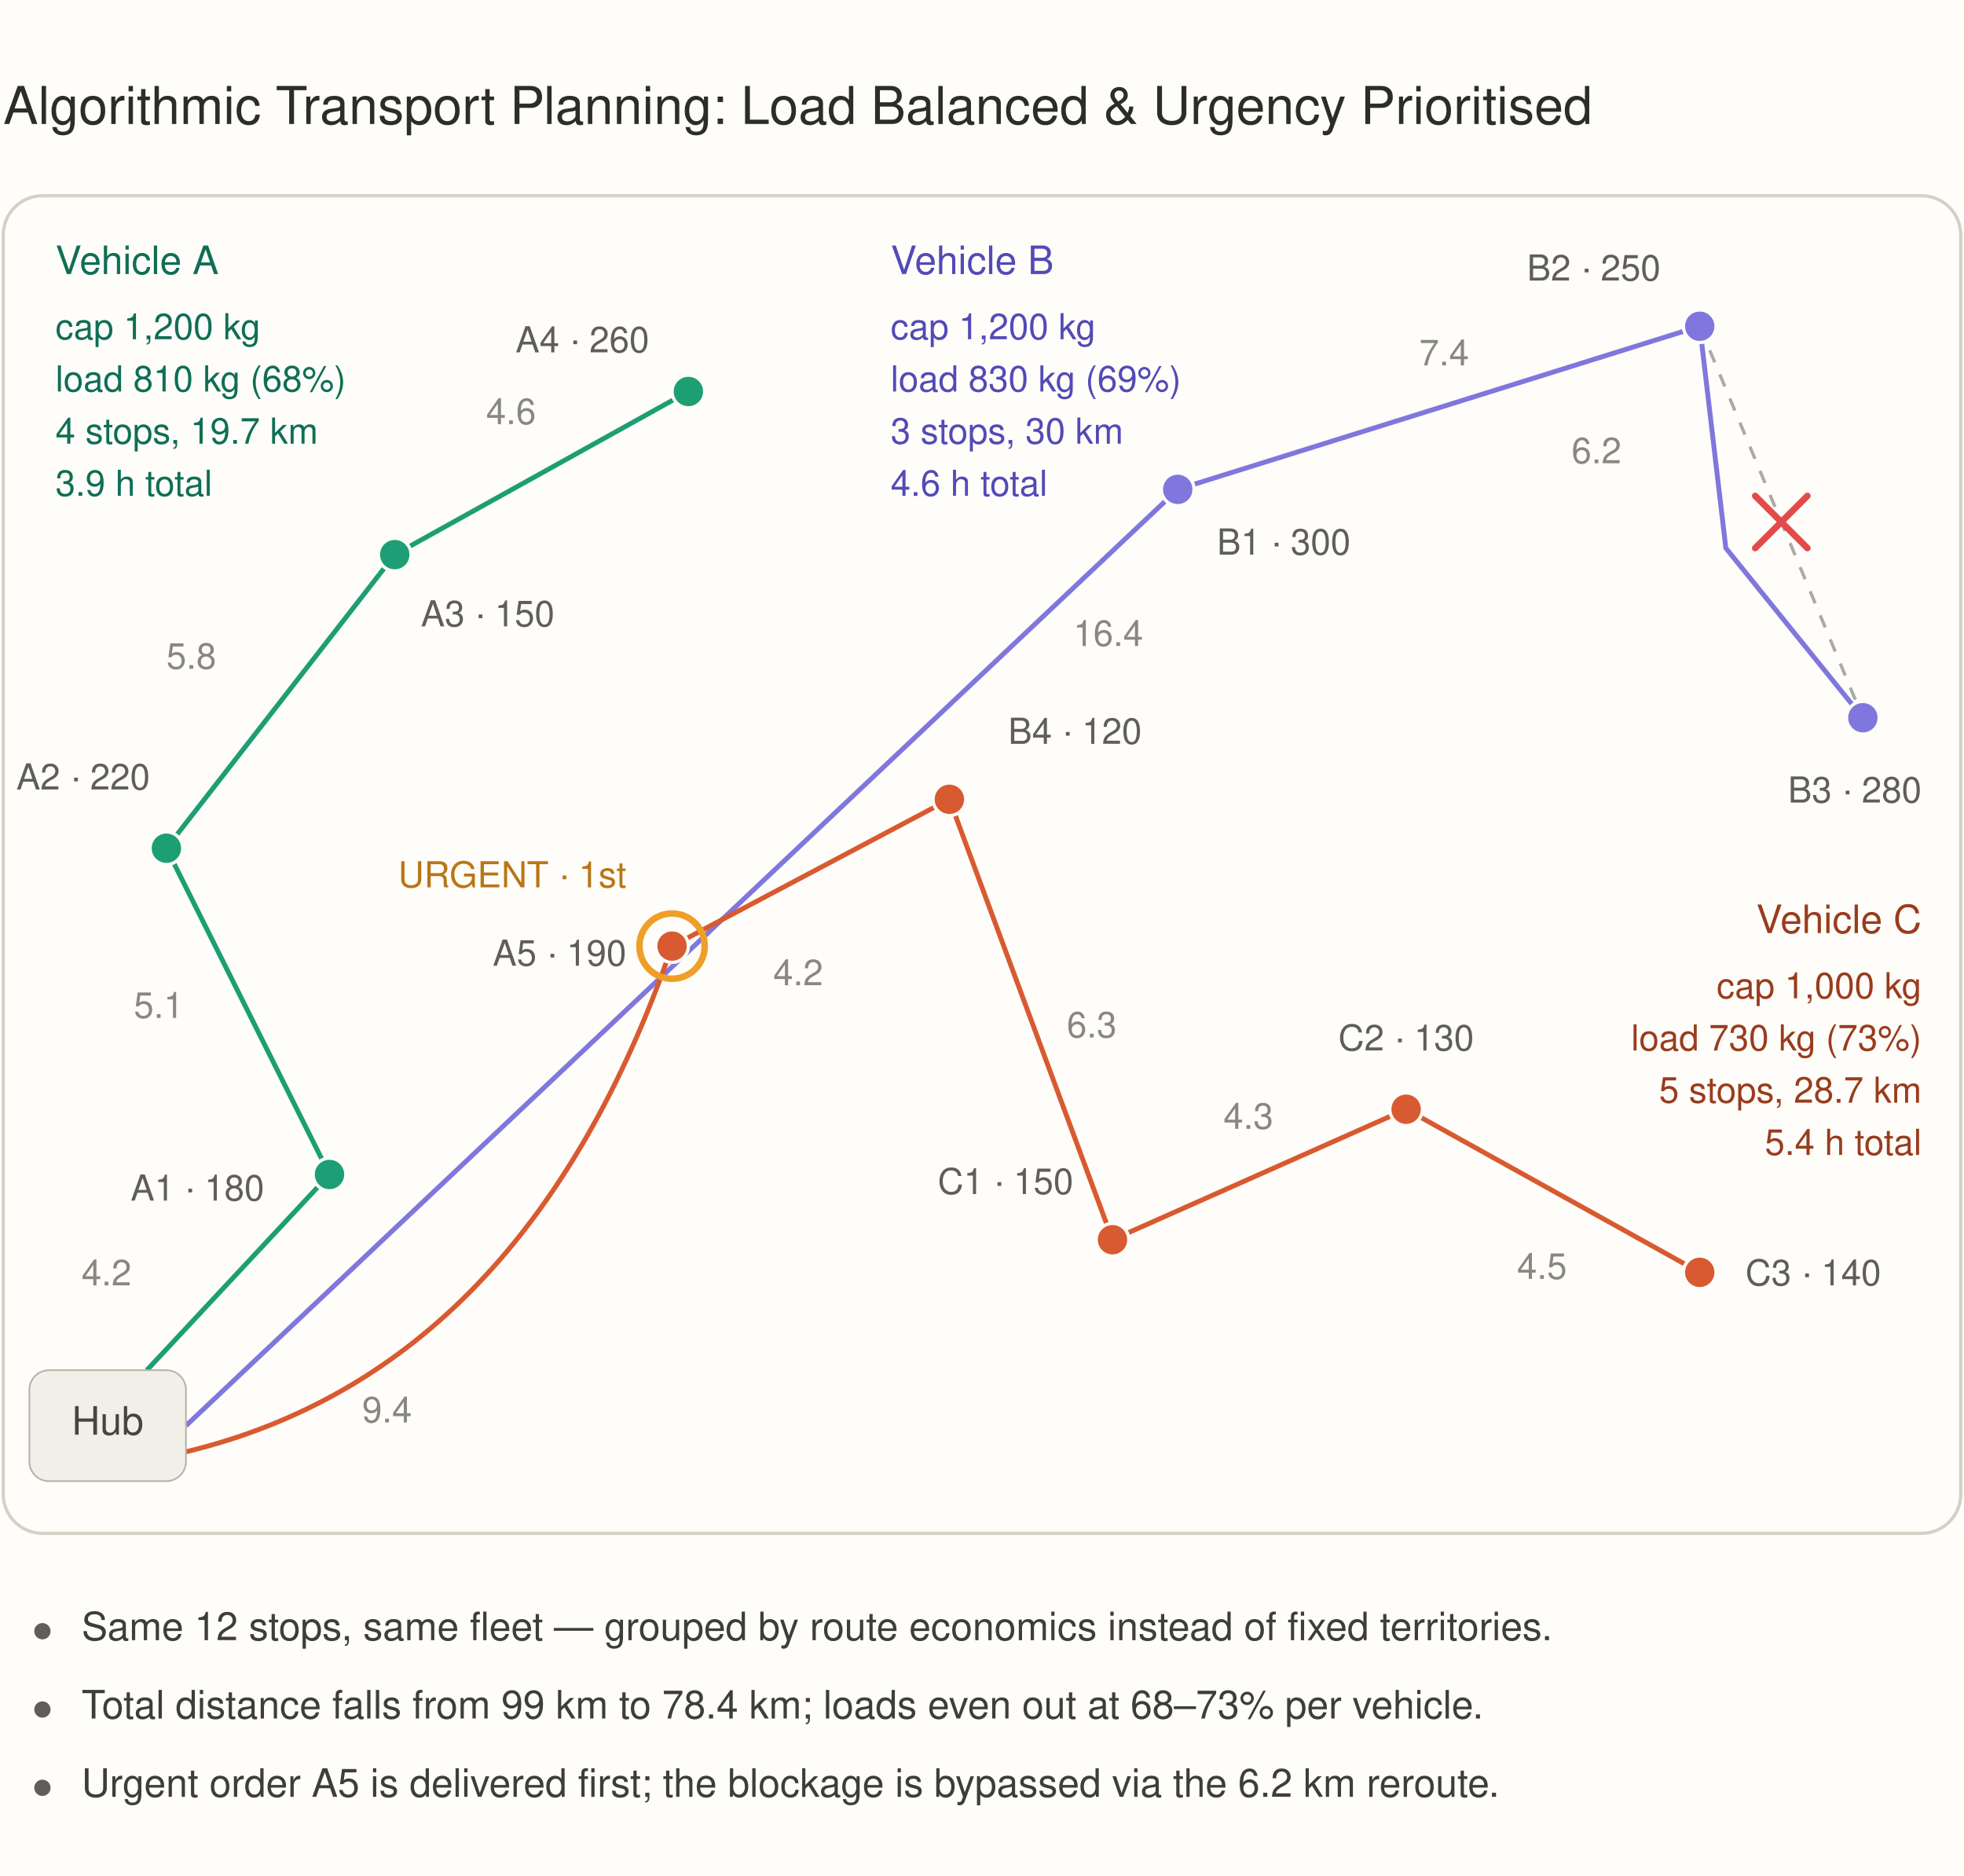
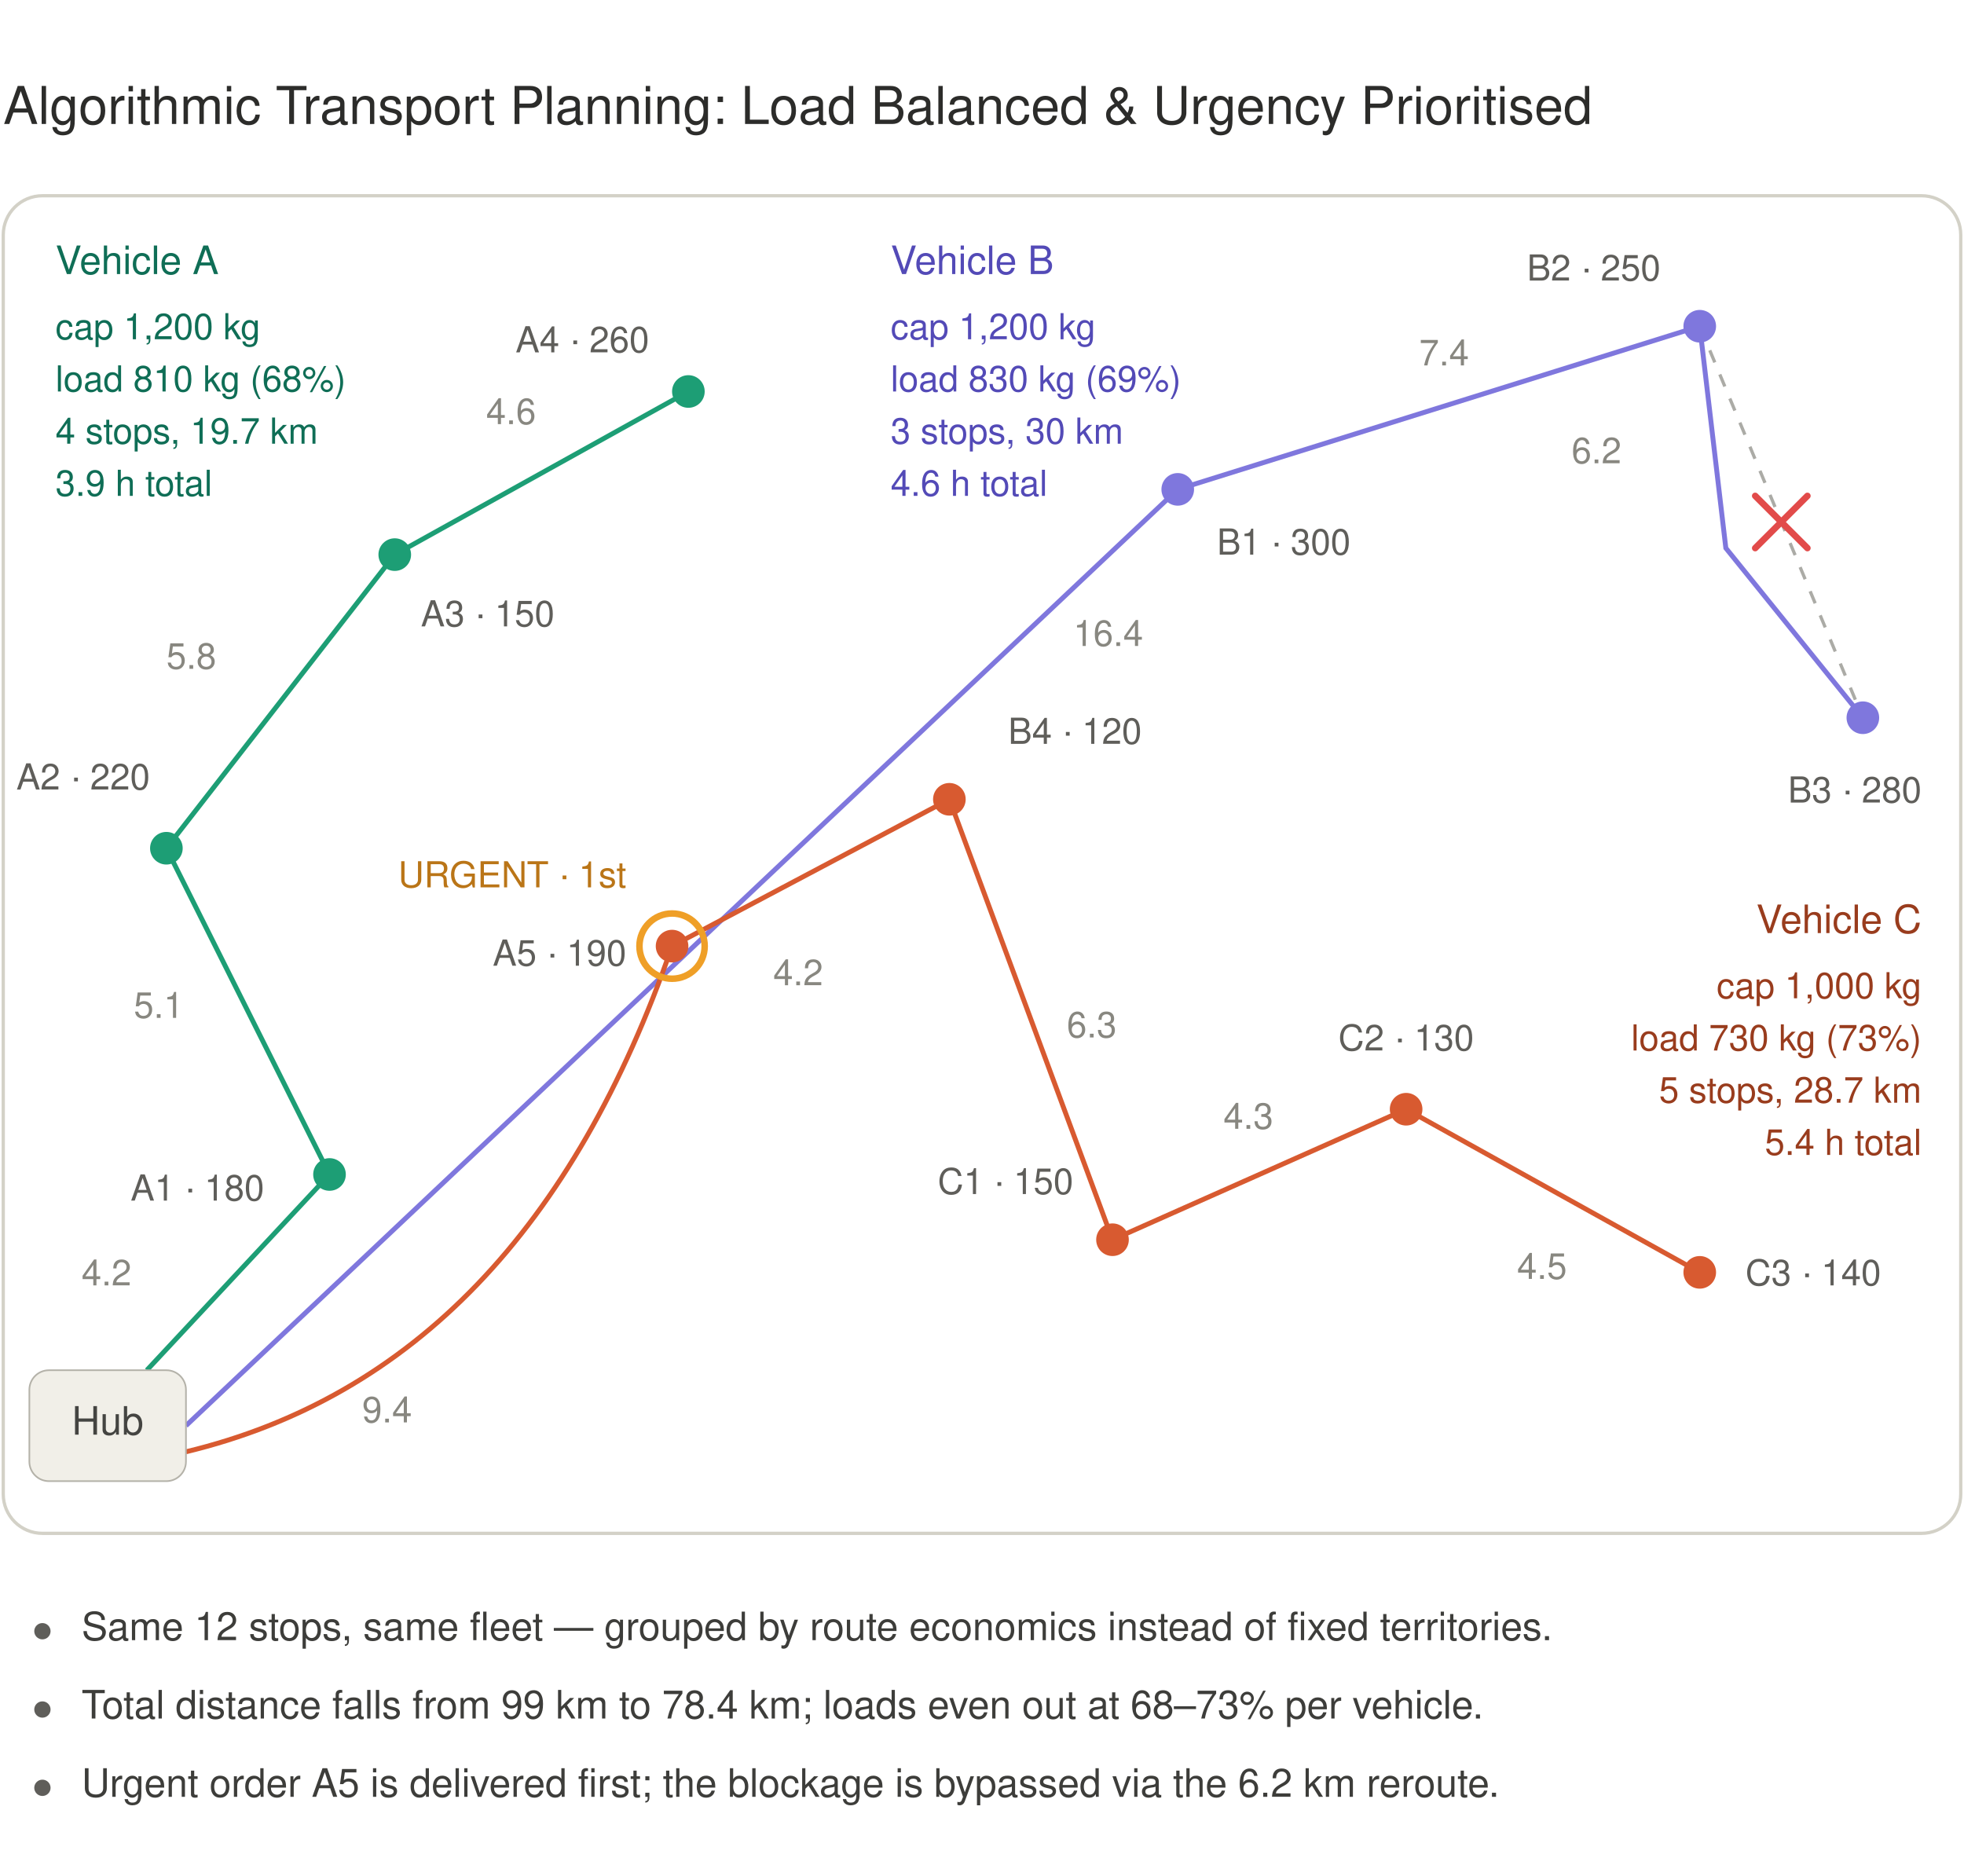
<svg xmlns="http://www.w3.org/2000/svg" viewBox="39 0 602 575" role="img" font-family="Helvetica, Arial, sans-serif">
-   <rect x="39" y="0" width="602" height="575" fill="#fffdf9" />
  <text x="40" y="38" font-size="16" font-weight="500" fill="#2C2C2A">Algorithmic Transport Planning: Load Balanced &amp; Urgency Prioritised</text>
  <rect x="40" y="60" width="600" height="410" rx="12" fill="none" stroke="#D3D1C7" stroke-width="1" />
  <text x="56" y="84" font-size="12" fill="#0F6E56" font-weight="500">Vehicle A</text>
  <text x="56" y="104" font-size="11" fill="#0F6E56">cap 1,200 kg</text>
  <text x="56" y="120" font-size="11" fill="#0F6E56">load 810 kg (68%)</text>
  <text x="56" y="136" font-size="11" fill="#0F6E56">4 stops, 19.7 km</text>
  <text x="56" y="152" font-size="11" fill="#0F6E56">3.9 h total</text>
  <text x="312" y="84" font-size="12" fill="#534AB7" font-weight="500">Vehicle B</text>
  <text x="312" y="104" font-size="11" fill="#534AB7">cap 1,200 kg</text>
  <text x="312" y="120" font-size="11" fill="#534AB7">load 830 kg (69%)</text>
  <text x="312" y="136" font-size="11" fill="#534AB7">3 stops, 30 km</text>
  <text x="312" y="152" font-size="11" fill="#534AB7">4.6 h total</text>
  <text x="628" y="286" text-anchor="end" font-size="12" fill="#993C1D" font-weight="500">Vehicle C</text>
  <text x="628" y="306" text-anchor="end" font-size="11" fill="#993C1D">cap 1,000 kg</text>
  <text x="628" y="322" text-anchor="end" font-size="11" fill="#993C1D">load 730 kg (73%)</text>
  <text x="628" y="338" text-anchor="end" font-size="11" fill="#993C1D">5 stops, 28.7 km</text>
  <text x="628" y="354" text-anchor="end" font-size="11" fill="#993C1D">5.4 h total</text>
  <path d="M84 420 L140 360 L90 260 L160 170 L250 120" fill="none" stroke="#1D9E75" stroke-width="1.5" />
  <path d="M96 437 L400 150 L560 100 L568 168 L610 220" fill="none" stroke="#7F77DD" stroke-width="1.5" />
  <path d="M96 445 Q200 420 245 290 L330 245 L380 380 L470 340 L560 390" fill="none" stroke="#D85A30" stroke-width="1.5" />
  <line x1="560" y1="100" x2="610" y2="220" stroke="#888780" stroke-width="1" stroke-dasharray="4 4" opacity="0.7" />
  <line x1="577" y1="152" x2="593" y2="168" stroke="#E24B4A" stroke-width="2" stroke-linecap="round" />
  <line x1="593" y1="152" x2="577" y2="168" stroke="#E24B4A" stroke-width="2" stroke-linecap="round" />
-   <circle cx="140" cy="360" r="5" fill="#1D9E75" stroke="#fffdf9" />
-   <circle cx="90" cy="260" r="5" fill="#1D9E75" stroke="#fffdf9" />
-   <circle cx="160" cy="170" r="5" fill="#1D9E75" stroke="#fffdf9" />
-   <circle cx="250" cy="120" r="5" fill="#1D9E75" stroke="#fffdf9" />
-   <circle cx="400" cy="150" r="5" fill="#7F77DD" stroke="#fffdf9" />
-   <circle cx="560" cy="100" r="5" fill="#7F77DD" stroke="#fffdf9" />
-   <circle cx="610" cy="220" r="5" fill="#7F77DD" stroke="#fffdf9" />
-   <circle cx="245" cy="290" r="5" fill="#D85A30" stroke="#fffdf9" />
+   <circle cx="140" cy="360" r="5" fill="#1D9E75" />
+   <circle cx="90" cy="260" r="5" fill="#1D9E75" />
+   <circle cx="160" cy="170" r="5" fill="#1D9E75" />
+   <circle cx="250" cy="120" r="5" fill="#1D9E75" />
+   <circle cx="400" cy="150" r="5" fill="#7F77DD" />
+   <circle cx="560" cy="100" r="5" fill="#7F77DD" />
+   <circle cx="610" cy="220" r="5" fill="#7F77DD" />
+   <circle cx="245" cy="290" r="5" fill="#D85A30" />
  <circle cx="245" cy="290" r="10" fill="none" stroke="#EF9F27" stroke-width="2" />
-   <circle cx="330" cy="245" r="5" fill="#D85A30" stroke="#fffdf9" />
-   <circle cx="380" cy="380" r="5" fill="#D85A30" stroke="#fffdf9" />
-   <circle cx="470" cy="340" r="5" fill="#D85A30" stroke="#fffdf9" />
-   <circle cx="560" cy="390" r="5" fill="#D85A30" stroke="#fffdf9" />
+   <circle cx="330" cy="245" r="5" fill="#D85A30" />
+   <circle cx="380" cy="380" r="5" fill="#D85A30" />
+   <circle cx="470" cy="340" r="5" fill="#D85A30" />
+   <circle cx="560" cy="390" r="5" fill="#D85A30" />
  <text x="120" y="368" text-anchor="end" font-size="11" fill="#5F5E5A">A1 · 180</text>
  <text x="44" y="242" font-size="11" fill="#5F5E5A">A2 · 220</text>
  <text x="168" y="192" font-size="11" fill="#5F5E5A">A3 · 150</text>
  <text x="238" y="108" text-anchor="end" font-size="11" fill="#5F5E5A">A4 · 260</text>
  <text x="231" y="296" text-anchor="end" font-size="11" fill="#5F5E5A">A5 · 190</text>
  <text x="231" y="272" text-anchor="end" font-size="11" font-weight="500" fill="#BA7517">URGENT · 1st</text>
  <text x="412" y="170" font-size="11" fill="#5F5E5A">B1 · 300</text>
  <text x="548" y="86" text-anchor="end" font-size="11" fill="#5F5E5A">B2 · 250</text>
  <text x="628" y="246" text-anchor="end" font-size="11" fill="#5F5E5A">B3 · 280</text>
  <text x="348" y="228" font-size="11" fill="#5F5E5A">B4 · 120</text>
  <text x="368" y="366" text-anchor="end" font-size="11" fill="#5F5E5A">C1 · 150</text>
  <text x="470" y="322" text-anchor="middle" font-size="11" fill="#5F5E5A">C2 · 130</text>
  <text x="574" y="394" font-size="11" fill="#5F5E5A">C3 · 140</text>
  <text x="64" y="394" font-size="11" fill="#888780">4.2</text>
  <text x="80" y="312" font-size="11" fill="#888780">5.1</text>
  <text x="90" y="205" font-size="11" fill="#888780">5.8</text>
  <text x="188" y="130" font-size="11" fill="#888780">4.6</text>
  <text x="368" y="198" font-size="11" fill="#888780">16.4</text>
  <text x="474" y="112" font-size="11" fill="#888780">7.4</text>
  <text x="536" y="142" text-anchor="end" font-size="11" fill="#888780">6.2</text>
  <text x="150" y="436" font-size="11" fill="#888780">9.4</text>
  <text x="276" y="302" font-size="11" fill="#888780">4.2</text>
  <text x="366" y="318" font-size="11" fill="#888780">6.3</text>
  <text x="414" y="346" font-size="11" fill="#888780">4.3</text>
  <text x="504" y="392" font-size="11" fill="#888780">4.5</text>
  <rect x="48" y="420" width="48" height="34" rx="6" fill="#F1EFE8" stroke="#B4B2A9" stroke-width="0.5" />
  <text x="72" y="437" text-anchor="middle" dominant-baseline="central" font-size="12" fill="#444441">Hub</text>
  <circle cx="52" cy="500" r="2.5" fill="#5F5E5A" />
  <text x="64" y="500" dominant-baseline="central" font-size="12" fill="#3D3D3A">Same 12 stops, same fleet — grouped by route economics instead of fixed territories.</text>
  <circle cx="52" cy="524" r="2.5" fill="#5F5E5A" />
  <text x="64" y="524" dominant-baseline="central" font-size="12" fill="#3D3D3A">Total distance falls from 99 km to 78.4 km; loads even out at 68–73% per vehicle.</text>
  <circle cx="52" cy="548" r="2.5" fill="#5F5E5A" />
  <text x="64" y="548" dominant-baseline="central" font-size="12" fill="#3D3D3A">Urgent order A5 is delivered first; the blockage is bypassed via the 6.2 km reroute.</text>
</svg>
